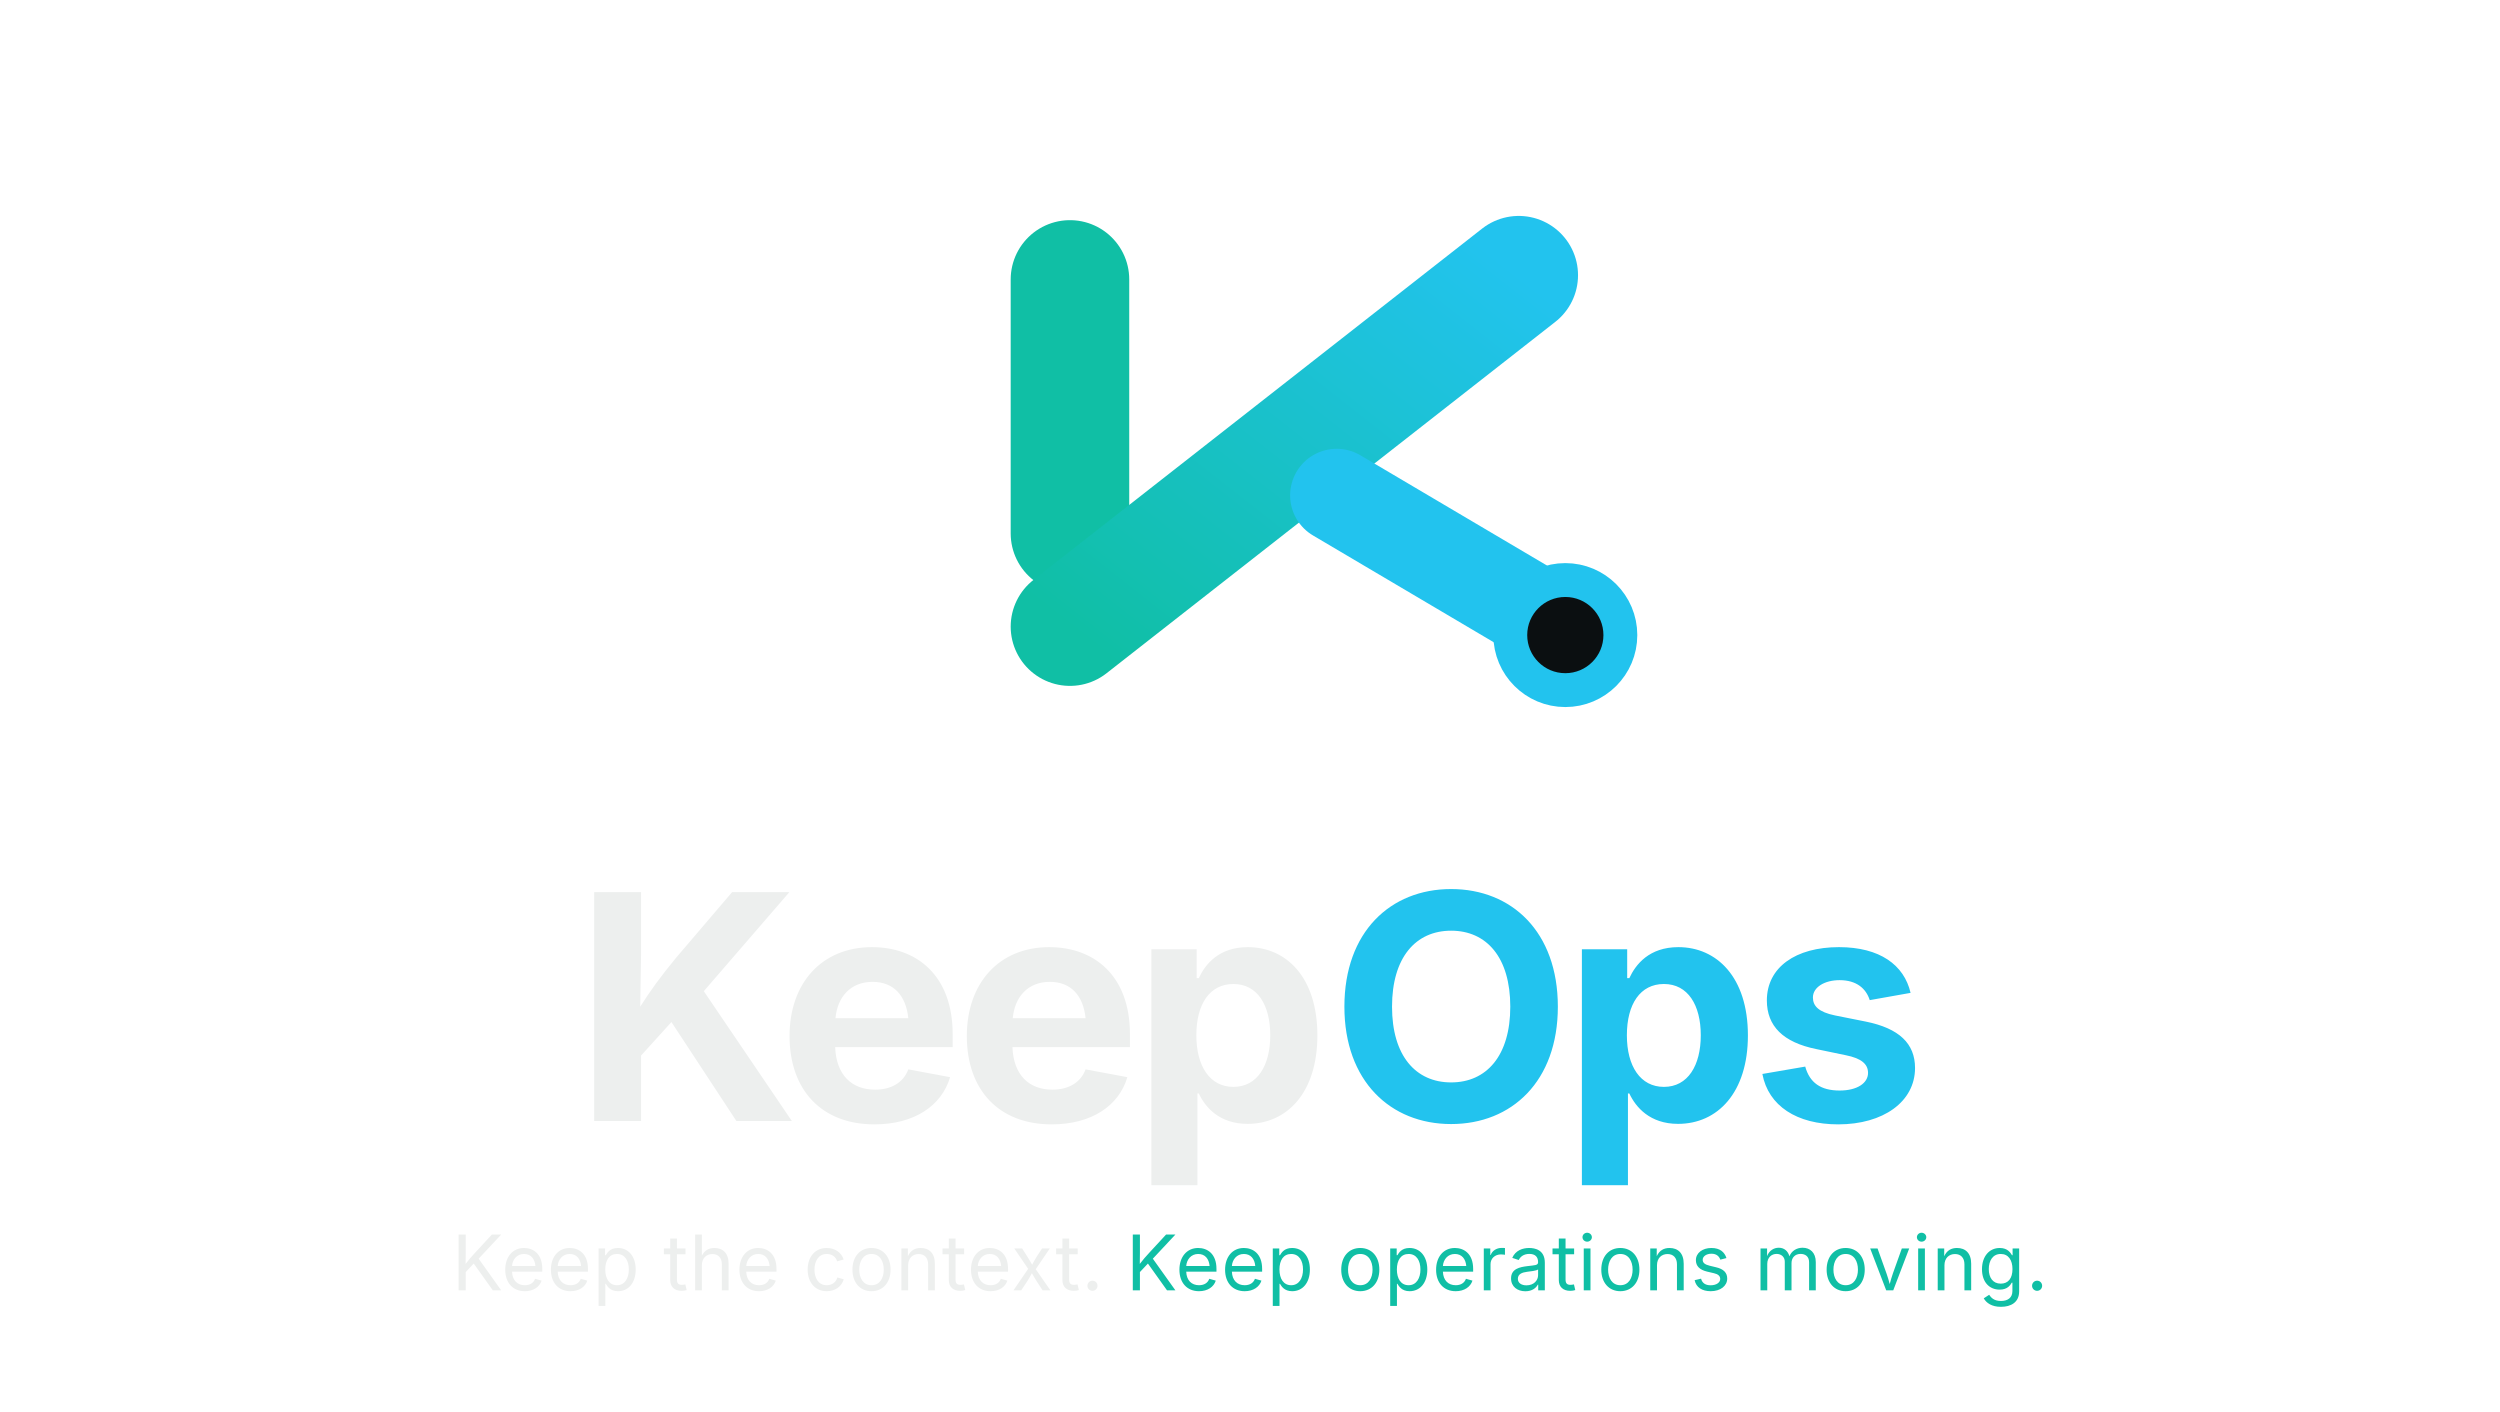
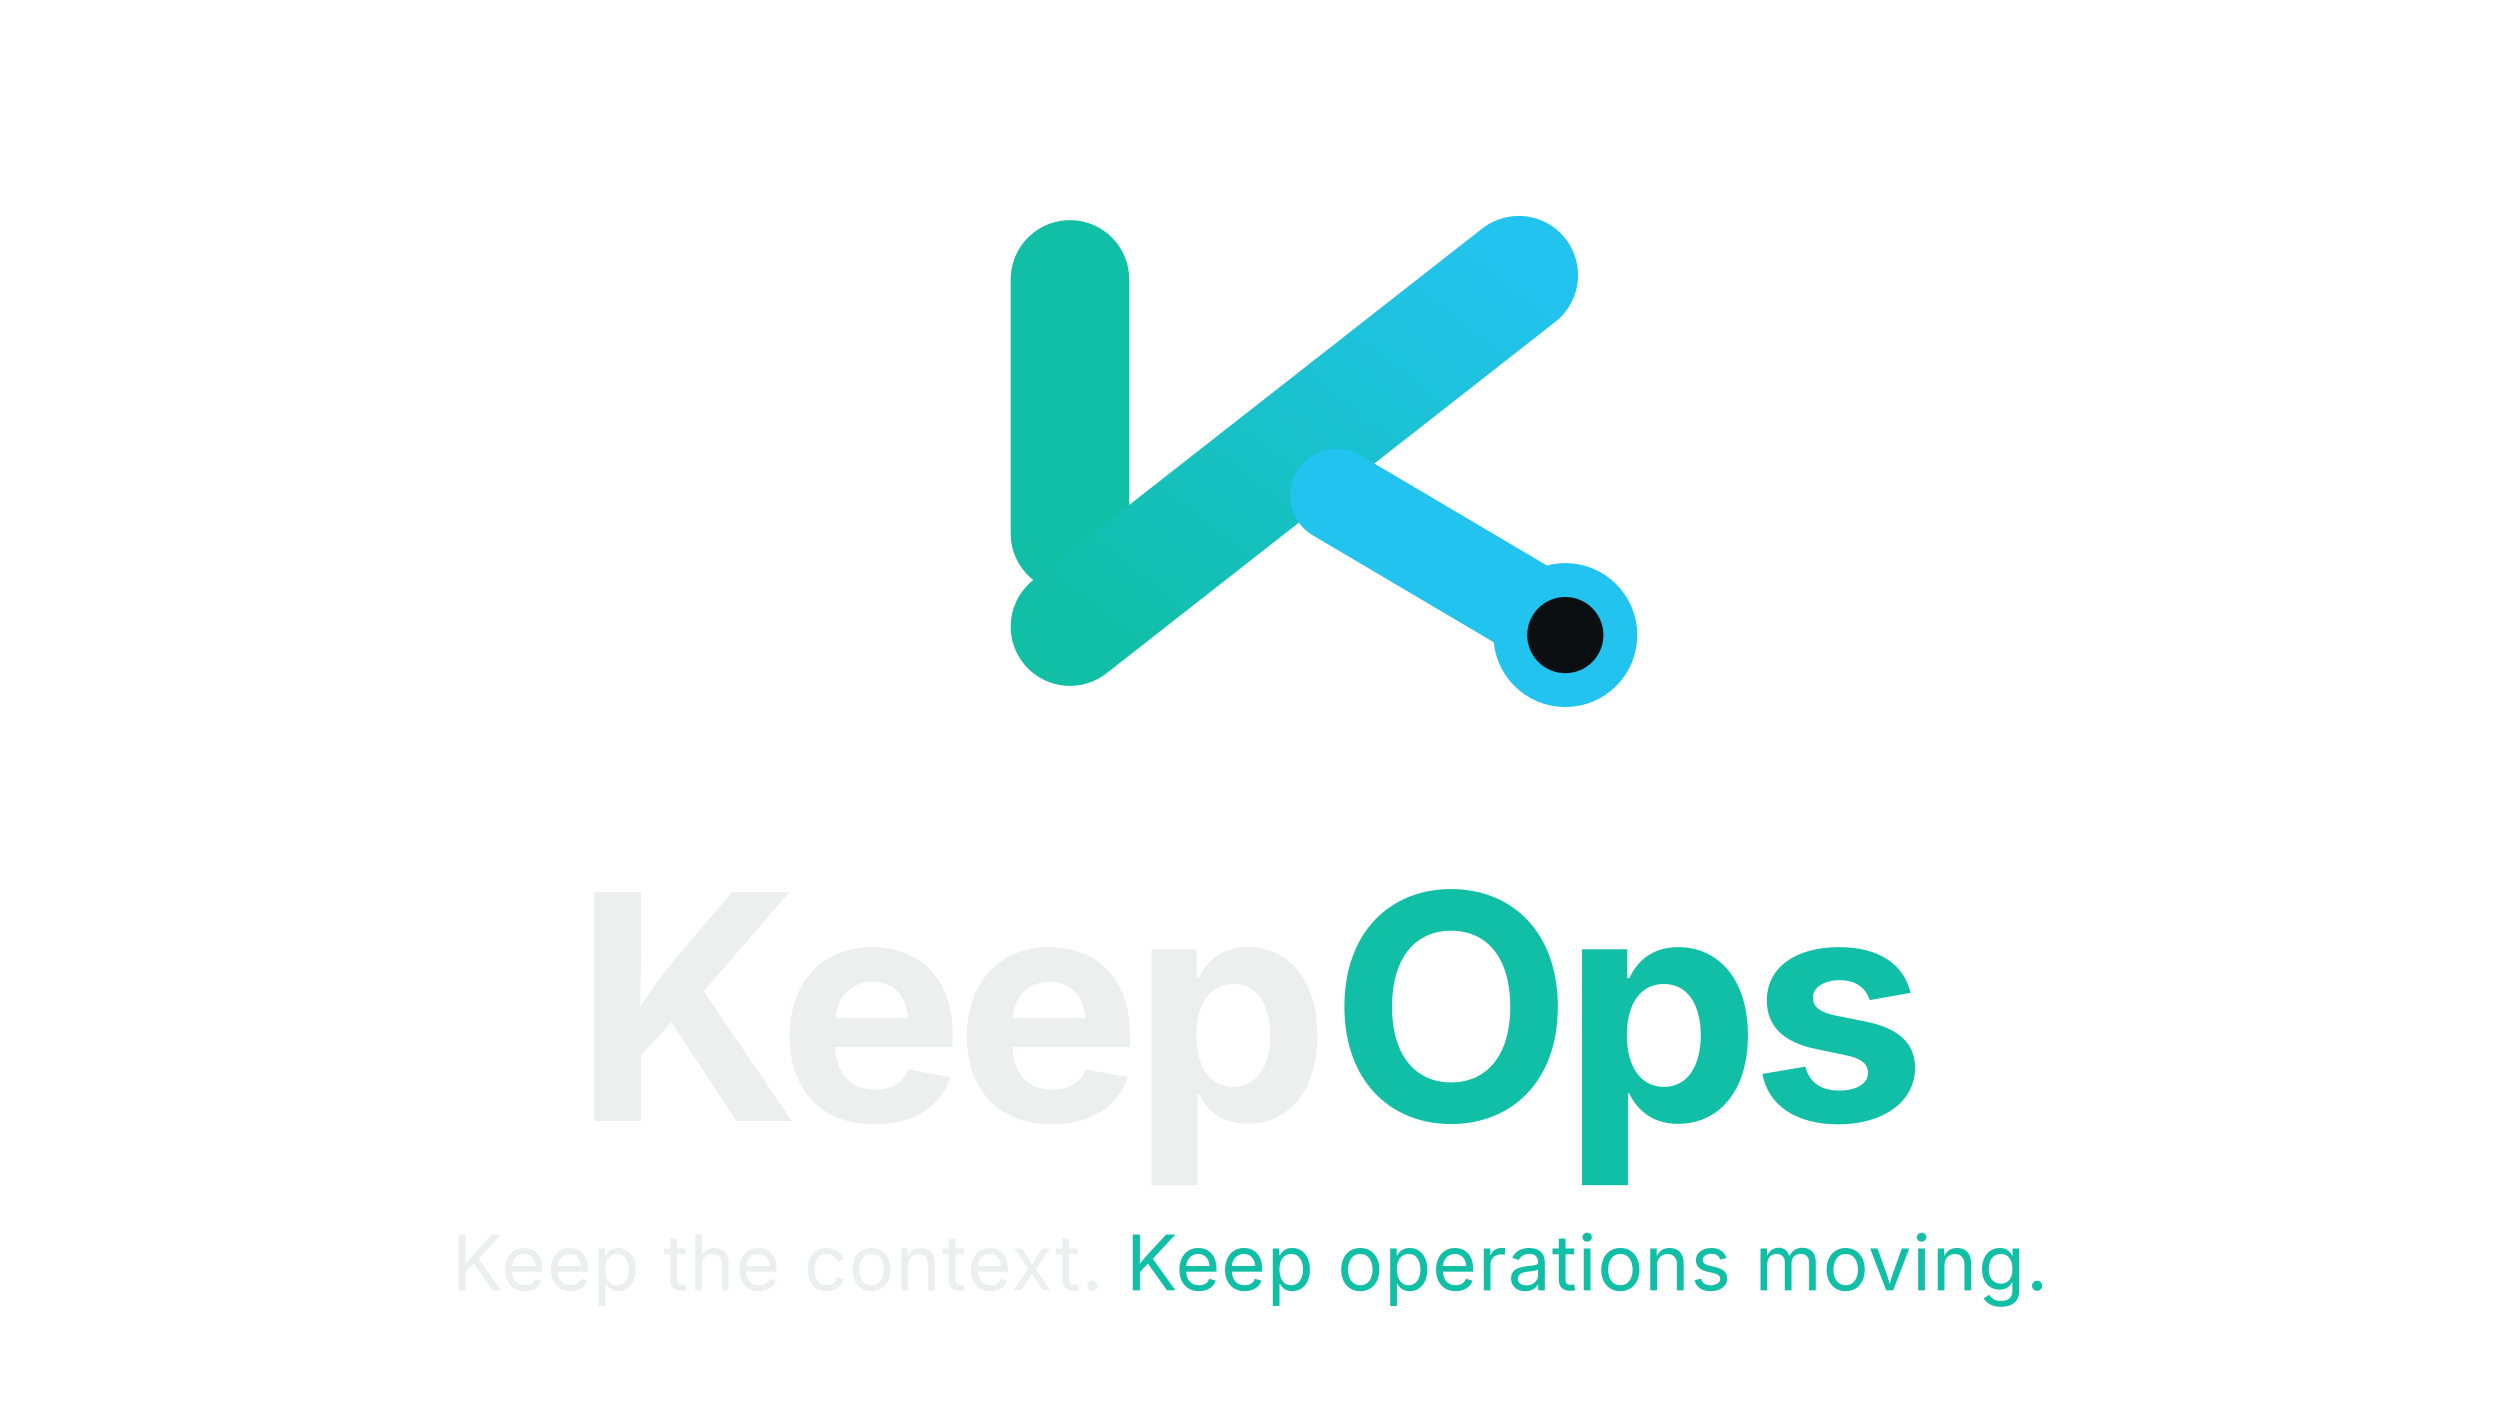
<svg xmlns="http://www.w3.org/2000/svg" viewBox="0 0 620 350" role="img" aria-label="KeepOps brand asset">
  <defs>
    <linearGradient id="koGradient" x1="0" y1="1" x2="1" y2="0">
      <stop offset="0%" stop-color="#10BFA5" />
      <stop offset="100%" stop-color="#22C3EE" />
    </linearGradient>
  </defs>
  <g transform="translate(195 0) scale(1.05)" fill="none" stroke-linecap="round" stroke-linejoin="round">
    <path d="M67 66 L67 126" stroke="#10BFA5" stroke-width="28" />
    <path d="M67 148 L173 65" stroke="url(#koGradient)" stroke-width="28" />
    <path d="M130 117 L174 143" stroke="#22C3EE" stroke-width="22" />
    <circle cx="184" cy="150" r="13" stroke="#22C3EE" stroke-width="8" fill="#0B0F11" />
  </g>
  <g font-family="Geist, Inter, Arial, sans-serif" text-anchor="middle">
-     <text x="310" y="278" font-size="78" font-weight="700" letter-spacing="-2.5" fill="#EDEFEE">Keep<tspan fill="#22C3EE">Ops</tspan>
+     <text x="310" y="278" font-size="78" font-weight="700" letter-spacing="-2.5" fill="#EDEFEE">Keep<tspan fill="#10BFA5">Ops</tspan>
    </text>
    <text x="310" y="320" font-size="19" font-weight="400" letter-spacing="0.25" fill="#EDEFEE">Keep the context. <tspan fill="#10BFA5">Keep operations moving.</tspan>
    </text>
  </g>
</svg>
